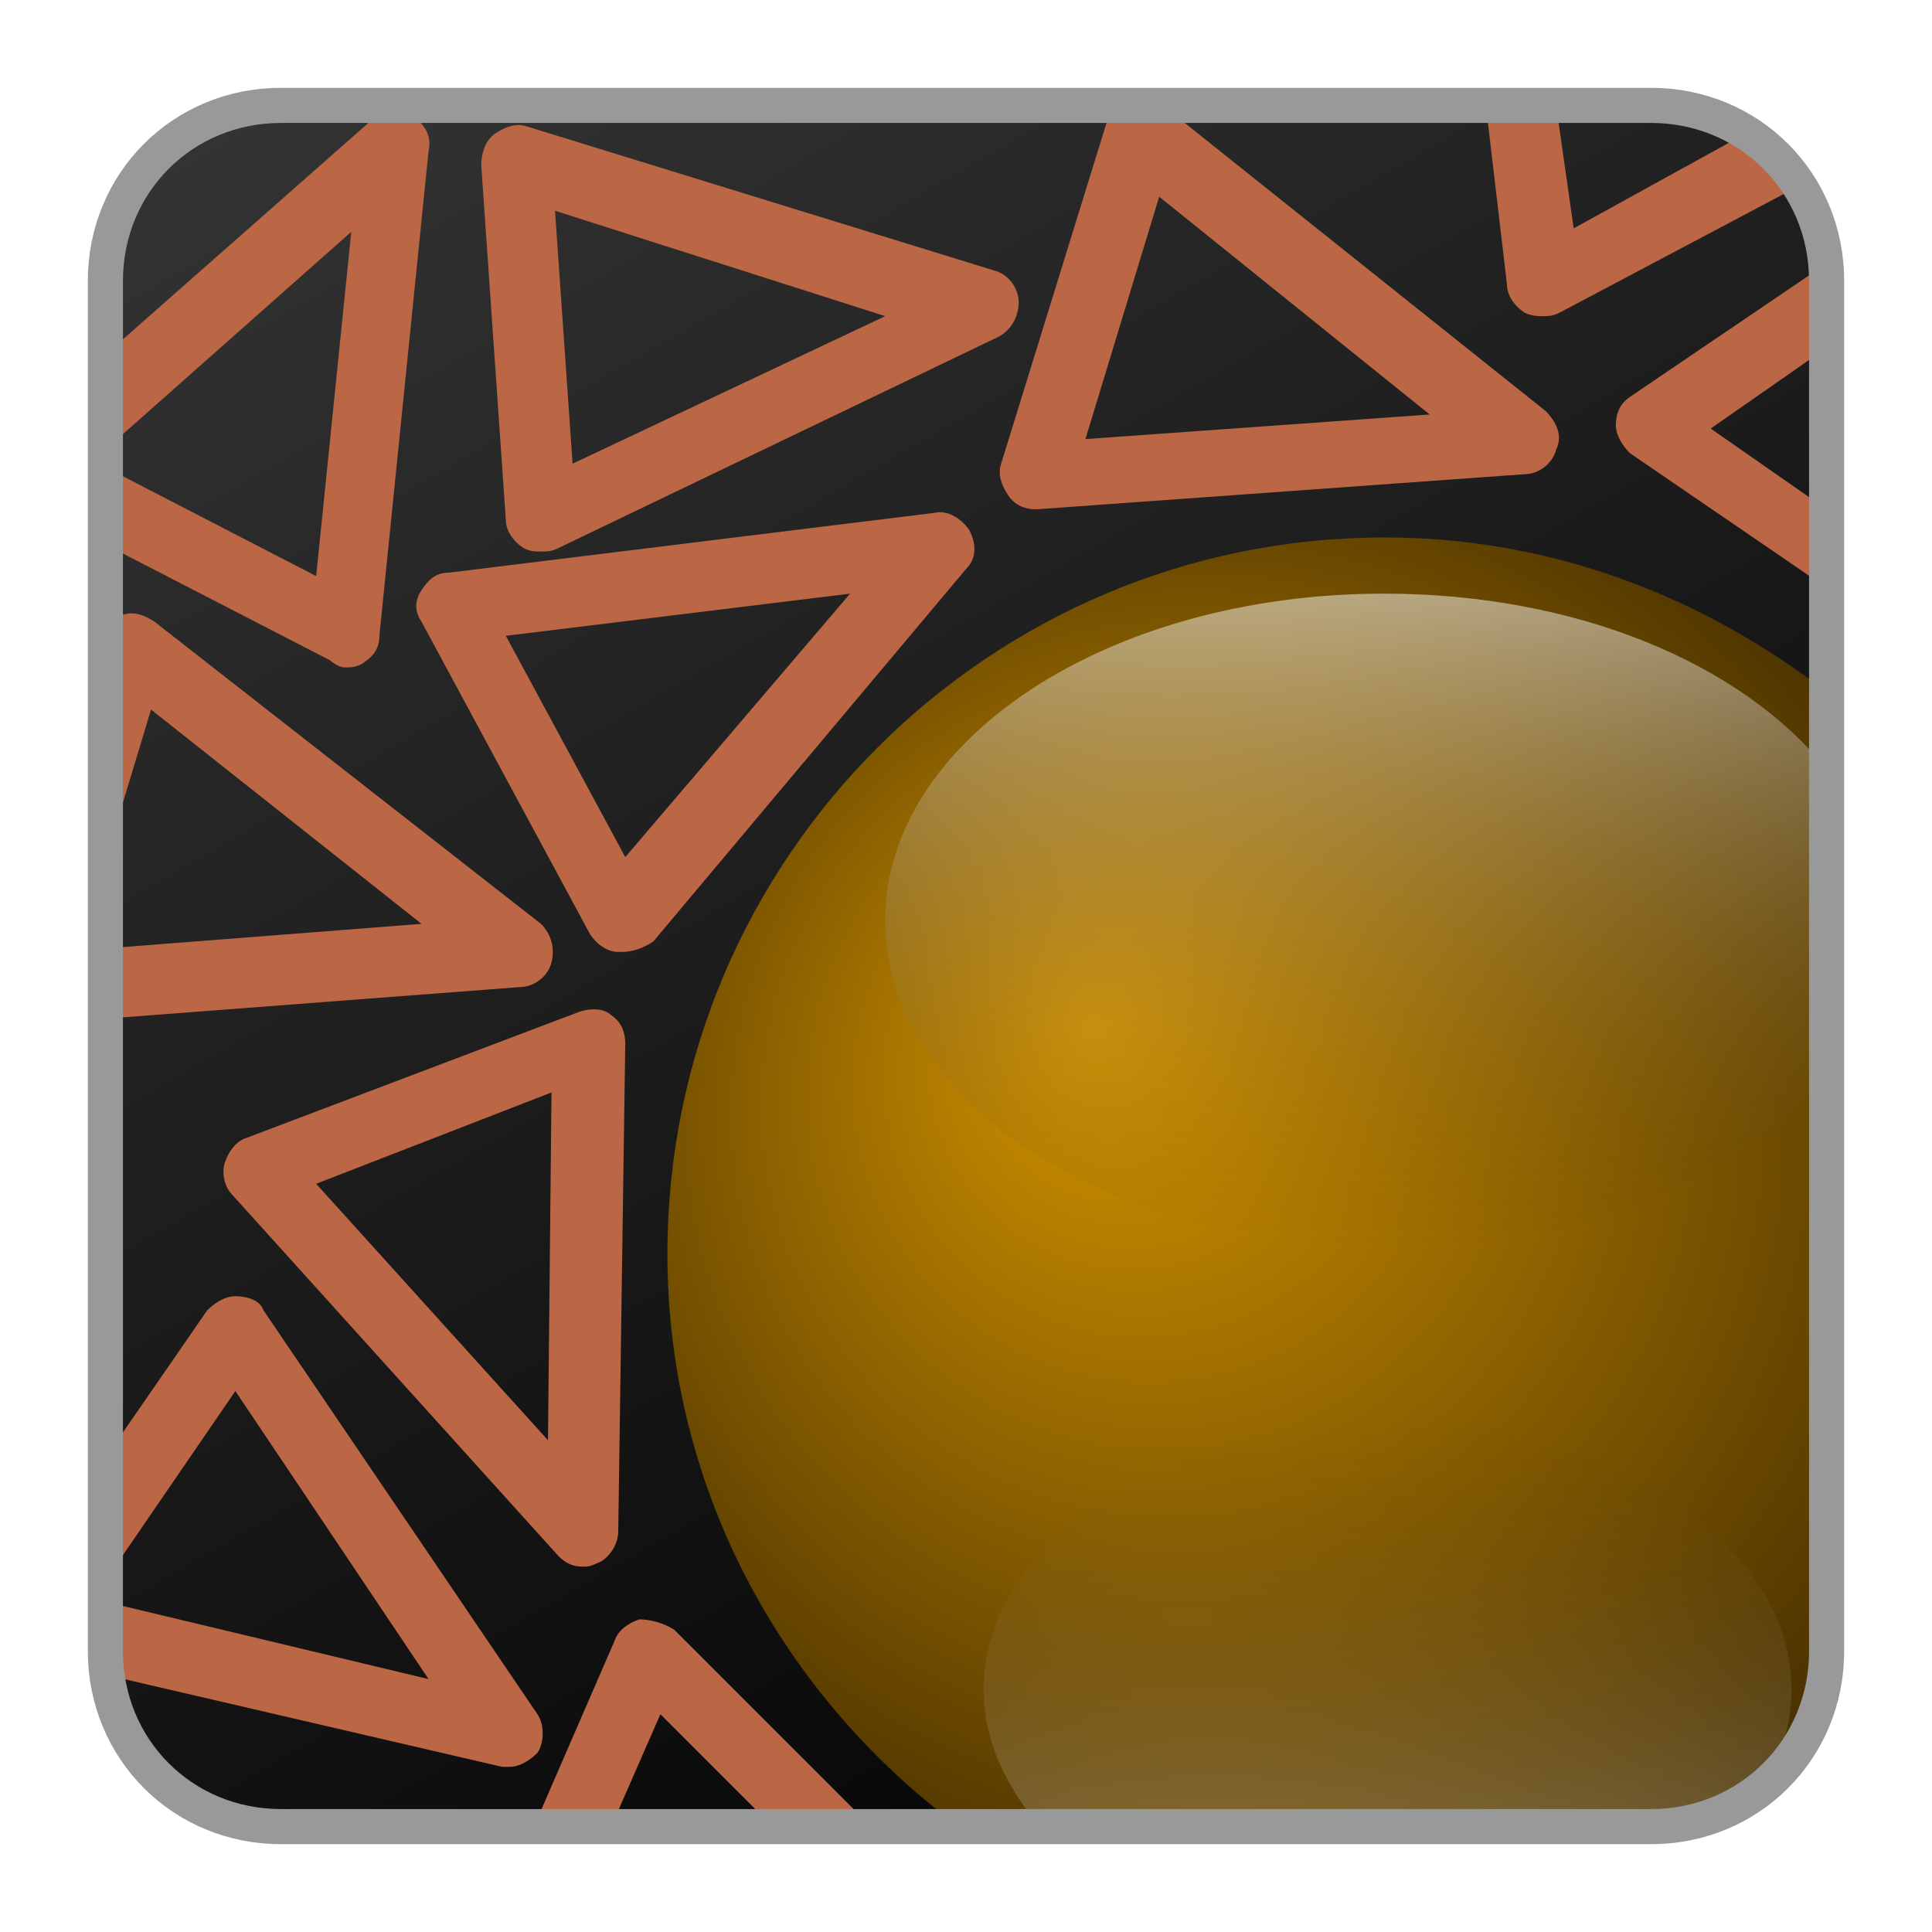
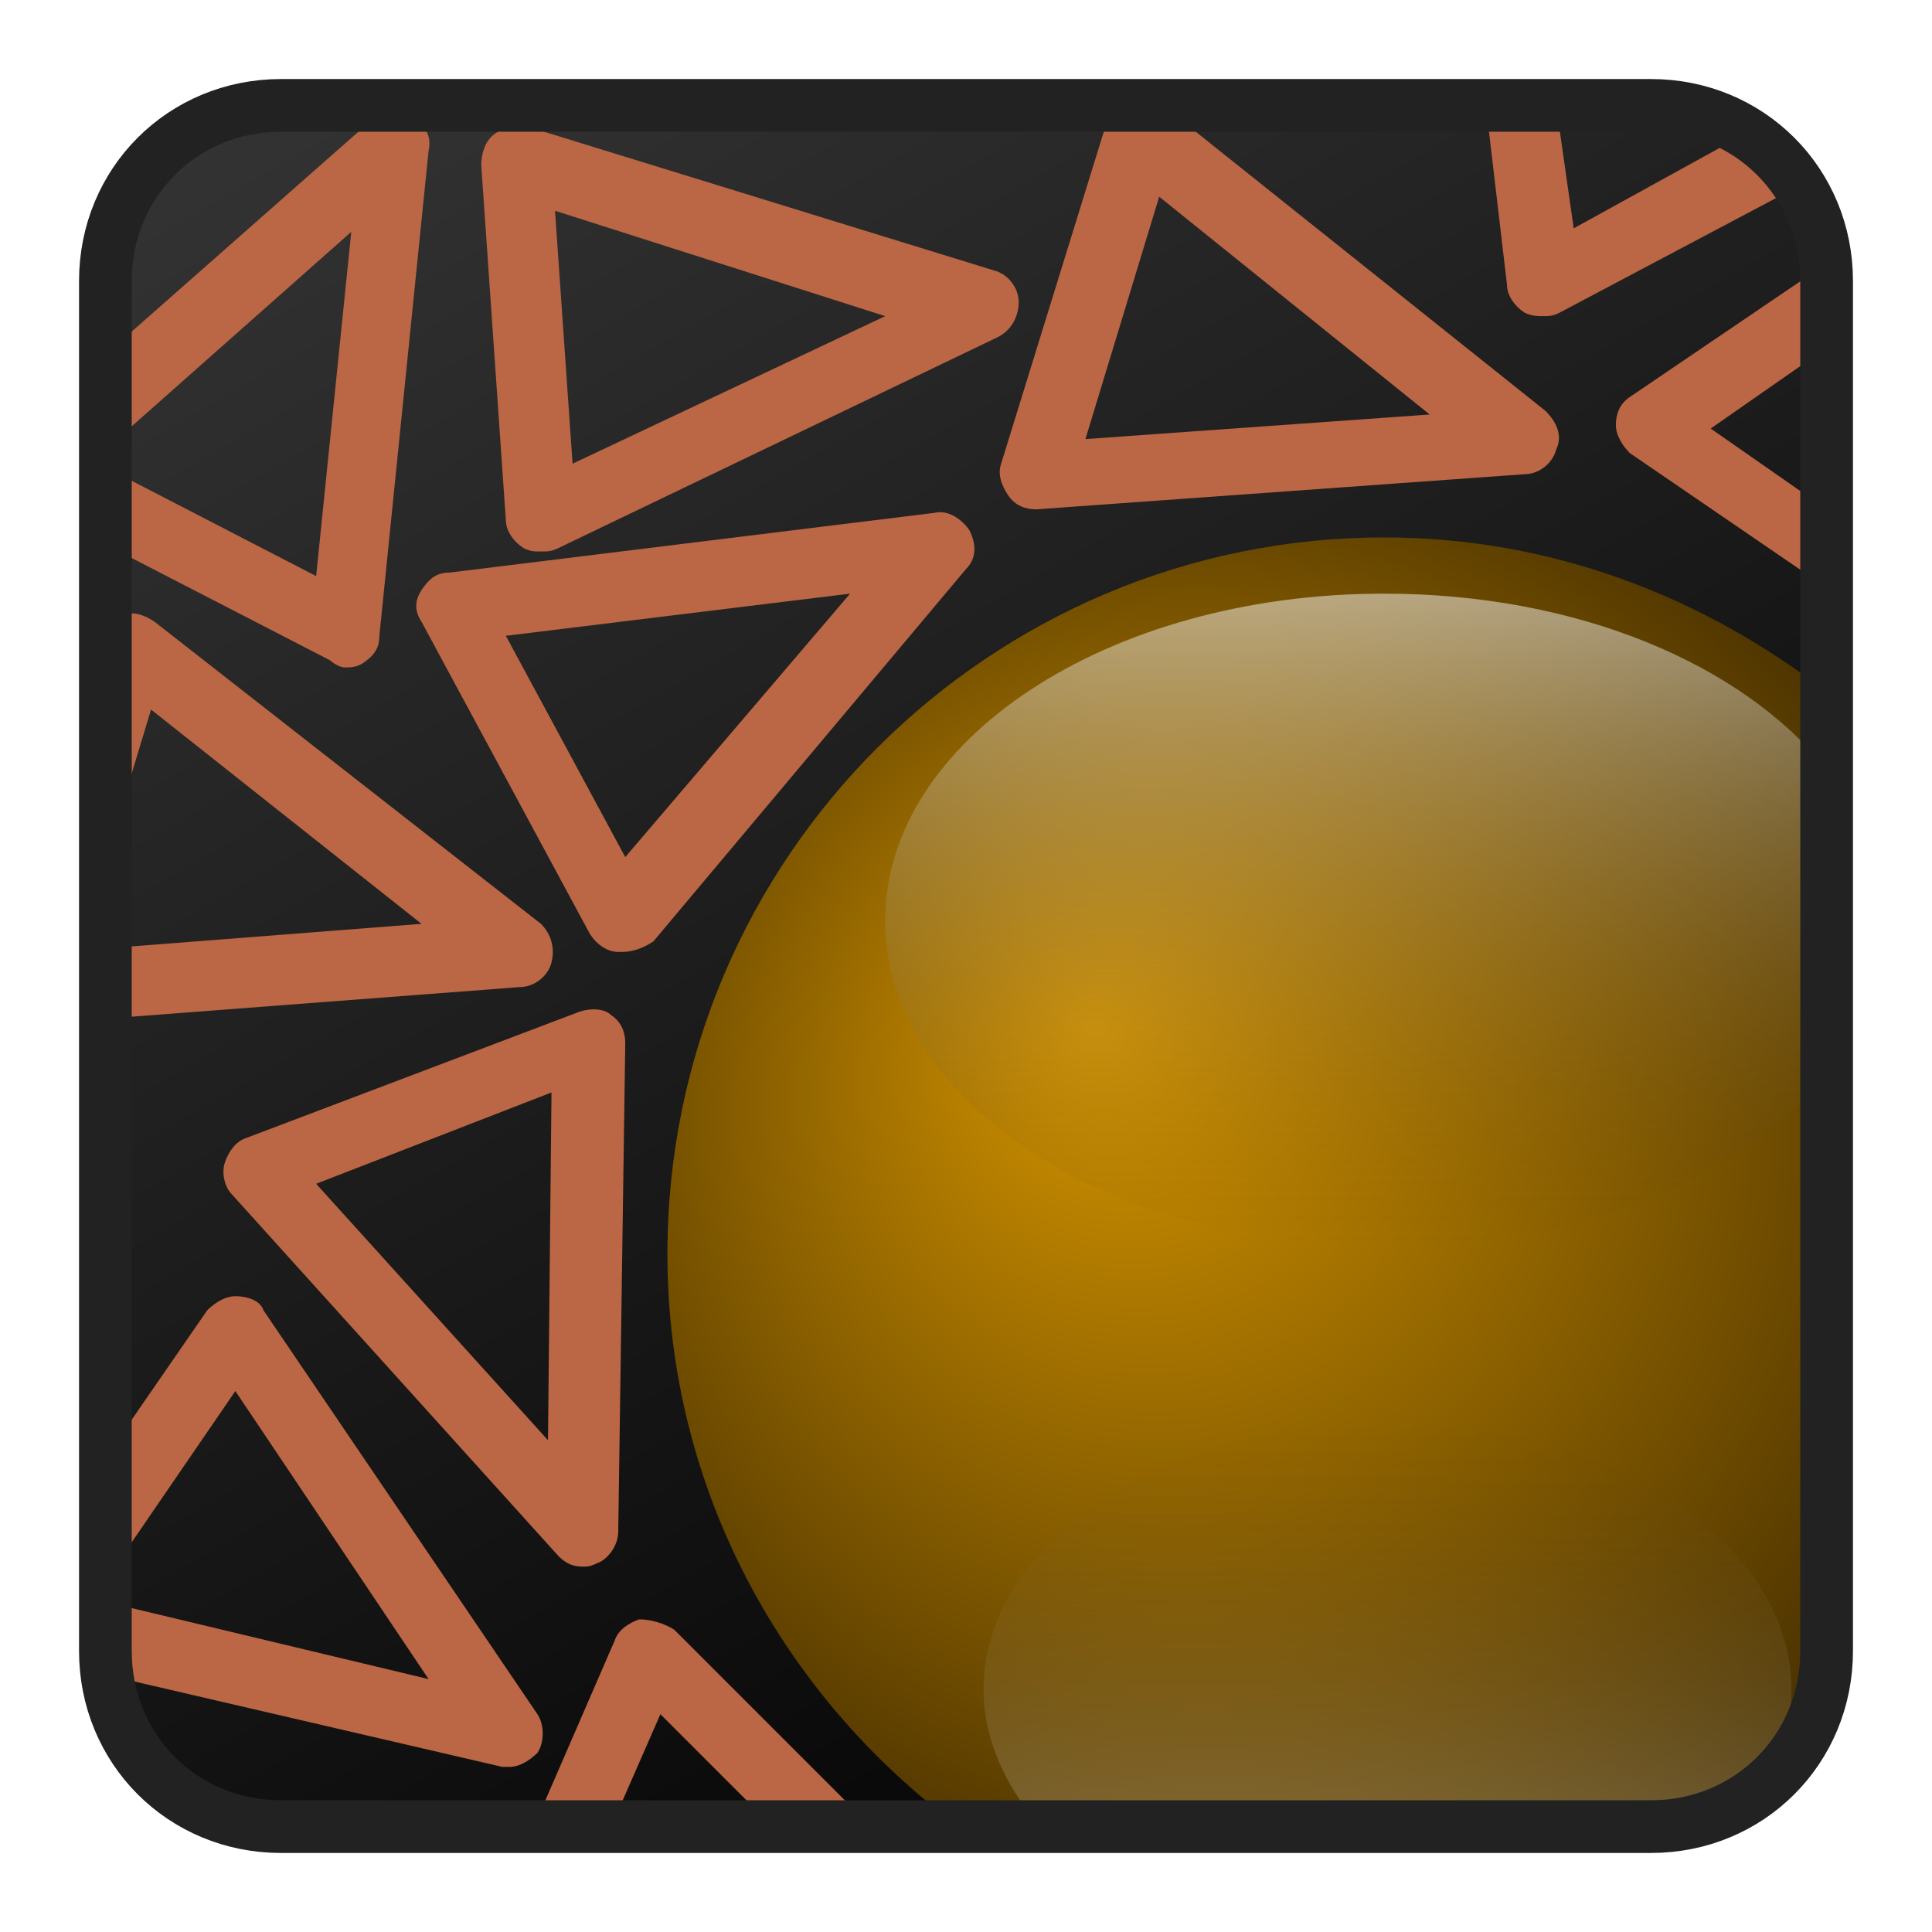
<svg xmlns="http://www.w3.org/2000/svg" viewBox="0 0 55 55">
  <style type="text/css">
		.st0{fill:url(#SVGID_4_);}
		.st1{fill:url(#SVGID_1_);}
		.st2{fill:#b64;}
		.st3{fill:url(#SVGID_2_);}
		.st4{fill:url(#SVGID_3_);}
- 		.st5{fill:none;stroke:#999;}
+ 		.st5{fill:none;stroke:#222;stroke-width:1.5;}
	</style>
  <radialGradient id="SVGID_1_" cx="35.524" cy="33.657" r="22.87" fx="31.107" fy="29.238" gradientUnits="userSpaceOnUse">
    <stop offset="0" style="stop-color:#D49400" />
    <stop offset="1" style="stop-color:#462F00" />
  </radialGradient>
  <linearGradient id="SVGID_2_" gradientUnits="userSpaceOnUse" x1="38.605" y1="16.892" x2="38.605" y2="35.557">
    <stop offset="1.556556e-03" style="stop-color:#FFFFFF;stop-opacity:0.5" />
    <stop offset="1" style="stop-color:#462F00;stop-opacity:0" />
  </linearGradient>
  <linearGradient id="SVGID_3_" gradientUnits="userSpaceOnUse" x1="39.426" y1="52" x2="39.426" y2="40.536">
    <stop offset="1.556556e-03" style="stop-color:#FFFFFF;stop-opacity:0.2" />
    <stop offset="1" style="stop-color:#462F00;stop-opacity:0" />
  </linearGradient>
  <linearGradient id="SVGID_4_" gradientUnits="userSpaceOnUse" x1="11.814" y1="0.331" x2="43.186" y2="54.669">
    <stop offset="0" style="stop-color:#333" />
    <stop offset="1" style="stop-color:#000" />
  </linearGradient>
  <path class="st0" d="M8,3h39c2.8,0,5,2.2,5,5v39c0,2.8-2.2,5-5,5H8c-2.8,0-5-2.2-5-5V8C3,5.2,5.2,3,8,3z" />
  <path class="st1" d="M39.4,15.3C28.2,15.3,19,24.4,19,35.7c0,6.7,3.3,12.6,8.3,16.3H47c2.8,0,5-2.2,5-5V19.7   C48.5,17,44.2,15.3,39.4,15.3z" />
  <path class="st2" d="M17.7,27.1c0,0-0.1,0-0.1,0c-0.3,0-0.6-0.2-0.8-0.5L12,17.7c-0.2-0.3-0.2-0.6,0-0.9s0.4-0.5,0.8-0.5l13.8-1.7   c0.4-0.1,0.8,0.2,1,0.5c0.2,0.4,0.2,0.8-0.1,1.1l-8.9,10.6C18.3,27,18,27.1,17.7,27.1z M14.4,18.1l3.4,6.3l6.4-7.5L14.4,18.1z" />
  <path class="st2" d="M29.5,14.5c-0.3,0-0.6-0.1-0.8-0.4c-0.2-0.3-0.3-0.6-0.2-0.9l3-9.7c0.1-0.3,0.3-0.6,0.7-0.7   c0.3-0.1,0.7,0,0.9,0.2L44,11.7c0.3,0.3,0.5,0.7,0.3,1.1c-0.1,0.4-0.5,0.7-0.9,0.7L29.5,14.5C29.6,14.5,29.6,14.5,29.5,14.5z    M33,5.6l-2.1,6.9l9.8-0.7L33,5.6z" />
  <path class="st2" d="M15.4,15.7c-0.2,0-0.3,0-0.5-0.1c-0.3-0.2-0.5-0.5-0.5-0.8L13.7,4.7c0-0.3,0.1-0.7,0.4-0.9   c0.3-0.2,0.6-0.3,0.9-0.2l13.3,4.1c0.4,0.1,0.7,0.5,0.7,0.9s-0.2,0.8-0.6,1l-12.5,6C15.7,15.7,15.6,15.7,15.4,15.7z M15.8,6l0.5,7.2   l8.9-4.2L15.8,6z" />
  <path class="st2" d="M52,14.5l-3.3-2.3L52,9.9V8c0-0.2,0-0.3,0-0.5l-5.6,3.8c-0.3,0.2-0.4,0.5-0.4,0.8c0,0.3,0.2,0.6,0.4,0.8   l5.7,3.9V14.5z" />
  <path class="st2" d="M49.7,3.8l-4.9,2.7L44.3,3h-2l0.6,5.1c0,0.3,0.2,0.6,0.5,0.8C43.6,9,43.8,9,43.9,9c0.2,0,0.3,0,0.5-0.1l6.8-3.6   C50.8,4.7,50.3,4.2,49.7,3.8z" />
  <path class="st2" d="M16.6,44.6c-0.3,0-0.5-0.1-0.7-0.3L6.6,34c-0.2-0.2-0.3-0.6-0.2-0.9c0.1-0.3,0.3-0.6,0.6-0.7l9.5-3.6   c0.3-0.1,0.7-0.1,0.9,0.1c0.3,0.2,0.4,0.5,0.4,0.8l-0.2,13.9c0,0.4-0.3,0.8-0.6,0.9C16.8,44.6,16.7,44.6,16.6,44.6z M9,33.7l6.6,7.3   l0.1-9.9L9,33.7z" />
  <path class="st2" d="M4.4,17.7c-0.3-0.2-0.6-0.3-0.9-0.2c-0.2,0.1-0.4,0.2-0.5,0.4v6.6l1.3-4.3l7.7,6.1L3,27v2l11.8-0.9   c0.4,0,0.8-0.3,0.9-0.7c0.1-0.4,0-0.8-0.3-1.1L4.4,17.7z" />
  <path class="st2" d="M18.2,46.1c-0.3,0.1-0.6,0.3-0.7,0.6L15.2,52h2.2l1.4-3.2l3.2,3.2h2.8l-5.6-5.6C18.9,46.2,18.5,46.1,18.2,46.1z   " />
  <path class="st2" d="M7.5,37.3C7.4,37,7,36.9,6.7,36.9c0,0,0,0,0,0c-0.3,0-0.6,0.2-0.8,0.4L3,41.5V45l3.7-5.4l5.5,8.2L3,45.6V47   c0,0.2,0,0.5,0.1,0.7l11.2,2.6c0.1,0,0.2,0,0.2,0c0.3,0,0.6-0.2,0.8-0.4c0.2-0.3,0.2-0.8,0-1.1L7.5,37.3z" />
  <path class="st2" d="M11.7,3.3c-0.4-0.2-0.8-0.1-1.1,0.1L3,10.1v2.7l7-6.2l-1,9.8l-6-3.1v2.2l6.4,3.3C9.5,18.9,9.7,19,9.8,19   c0.2,0,0.3,0,0.5-0.1c0.3-0.2,0.5-0.4,0.5-0.8l1.4-13.8C12.3,3.9,12.1,3.5,11.7,3.3z" />
  <path class="st3" d="M52,30.6v-8.7c-2.4-3-7.1-5-12.6-5c-7.9,0-14.2,4.2-14.2,9.3c0,5.2,6.4,9.3,14.2,9.3   C44.9,35.6,49.6,33.5,52,30.6z" />
  <path class="st4" d="M50.2,50.8c0.5-0.8,0.8-1.7,0.8-2.7c0-4.2-5.2-7.6-11.5-7.6c-6.4,0-11.5,3.4-11.5,7.6c0,1.4,0.6,2.7,1.6,3.9H47   C48.2,52,49.3,51.5,50.2,50.8z" />
  <path class="st5" d="M8,3h39c2.8,0,5,2.2,5,5v39c0,2.8-2.2,5-5,5H8c-2.8,0-5-2.2-5-5V8C3,5.2,5.2,3,8,3z" />
</svg>
